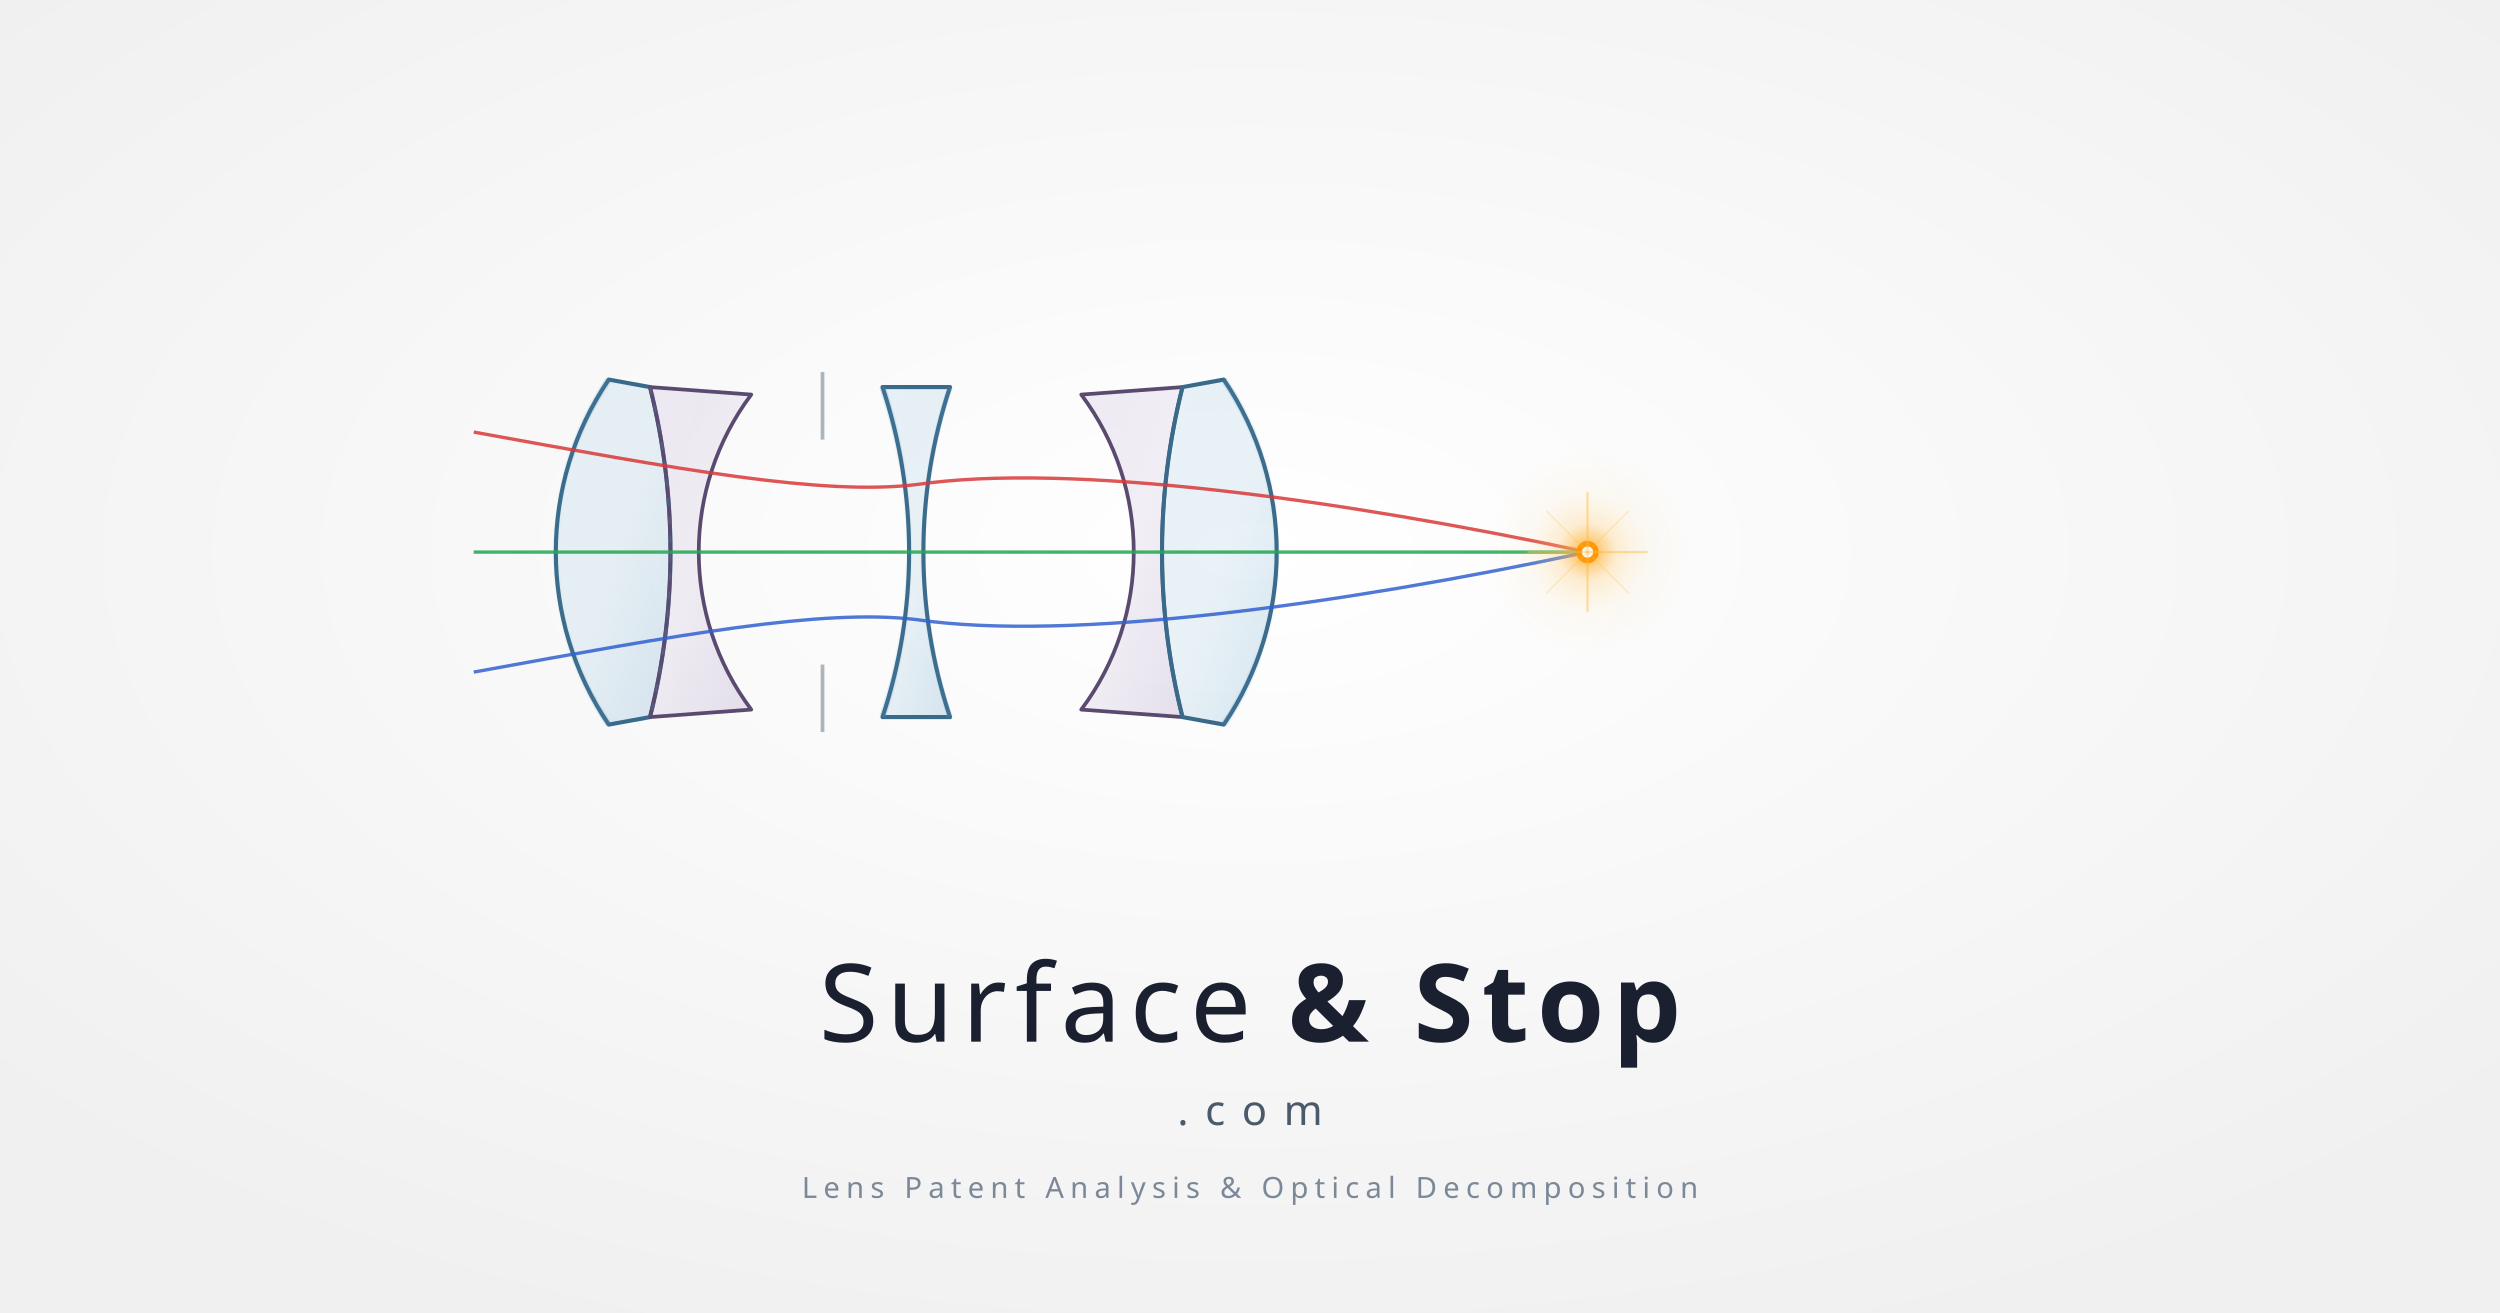
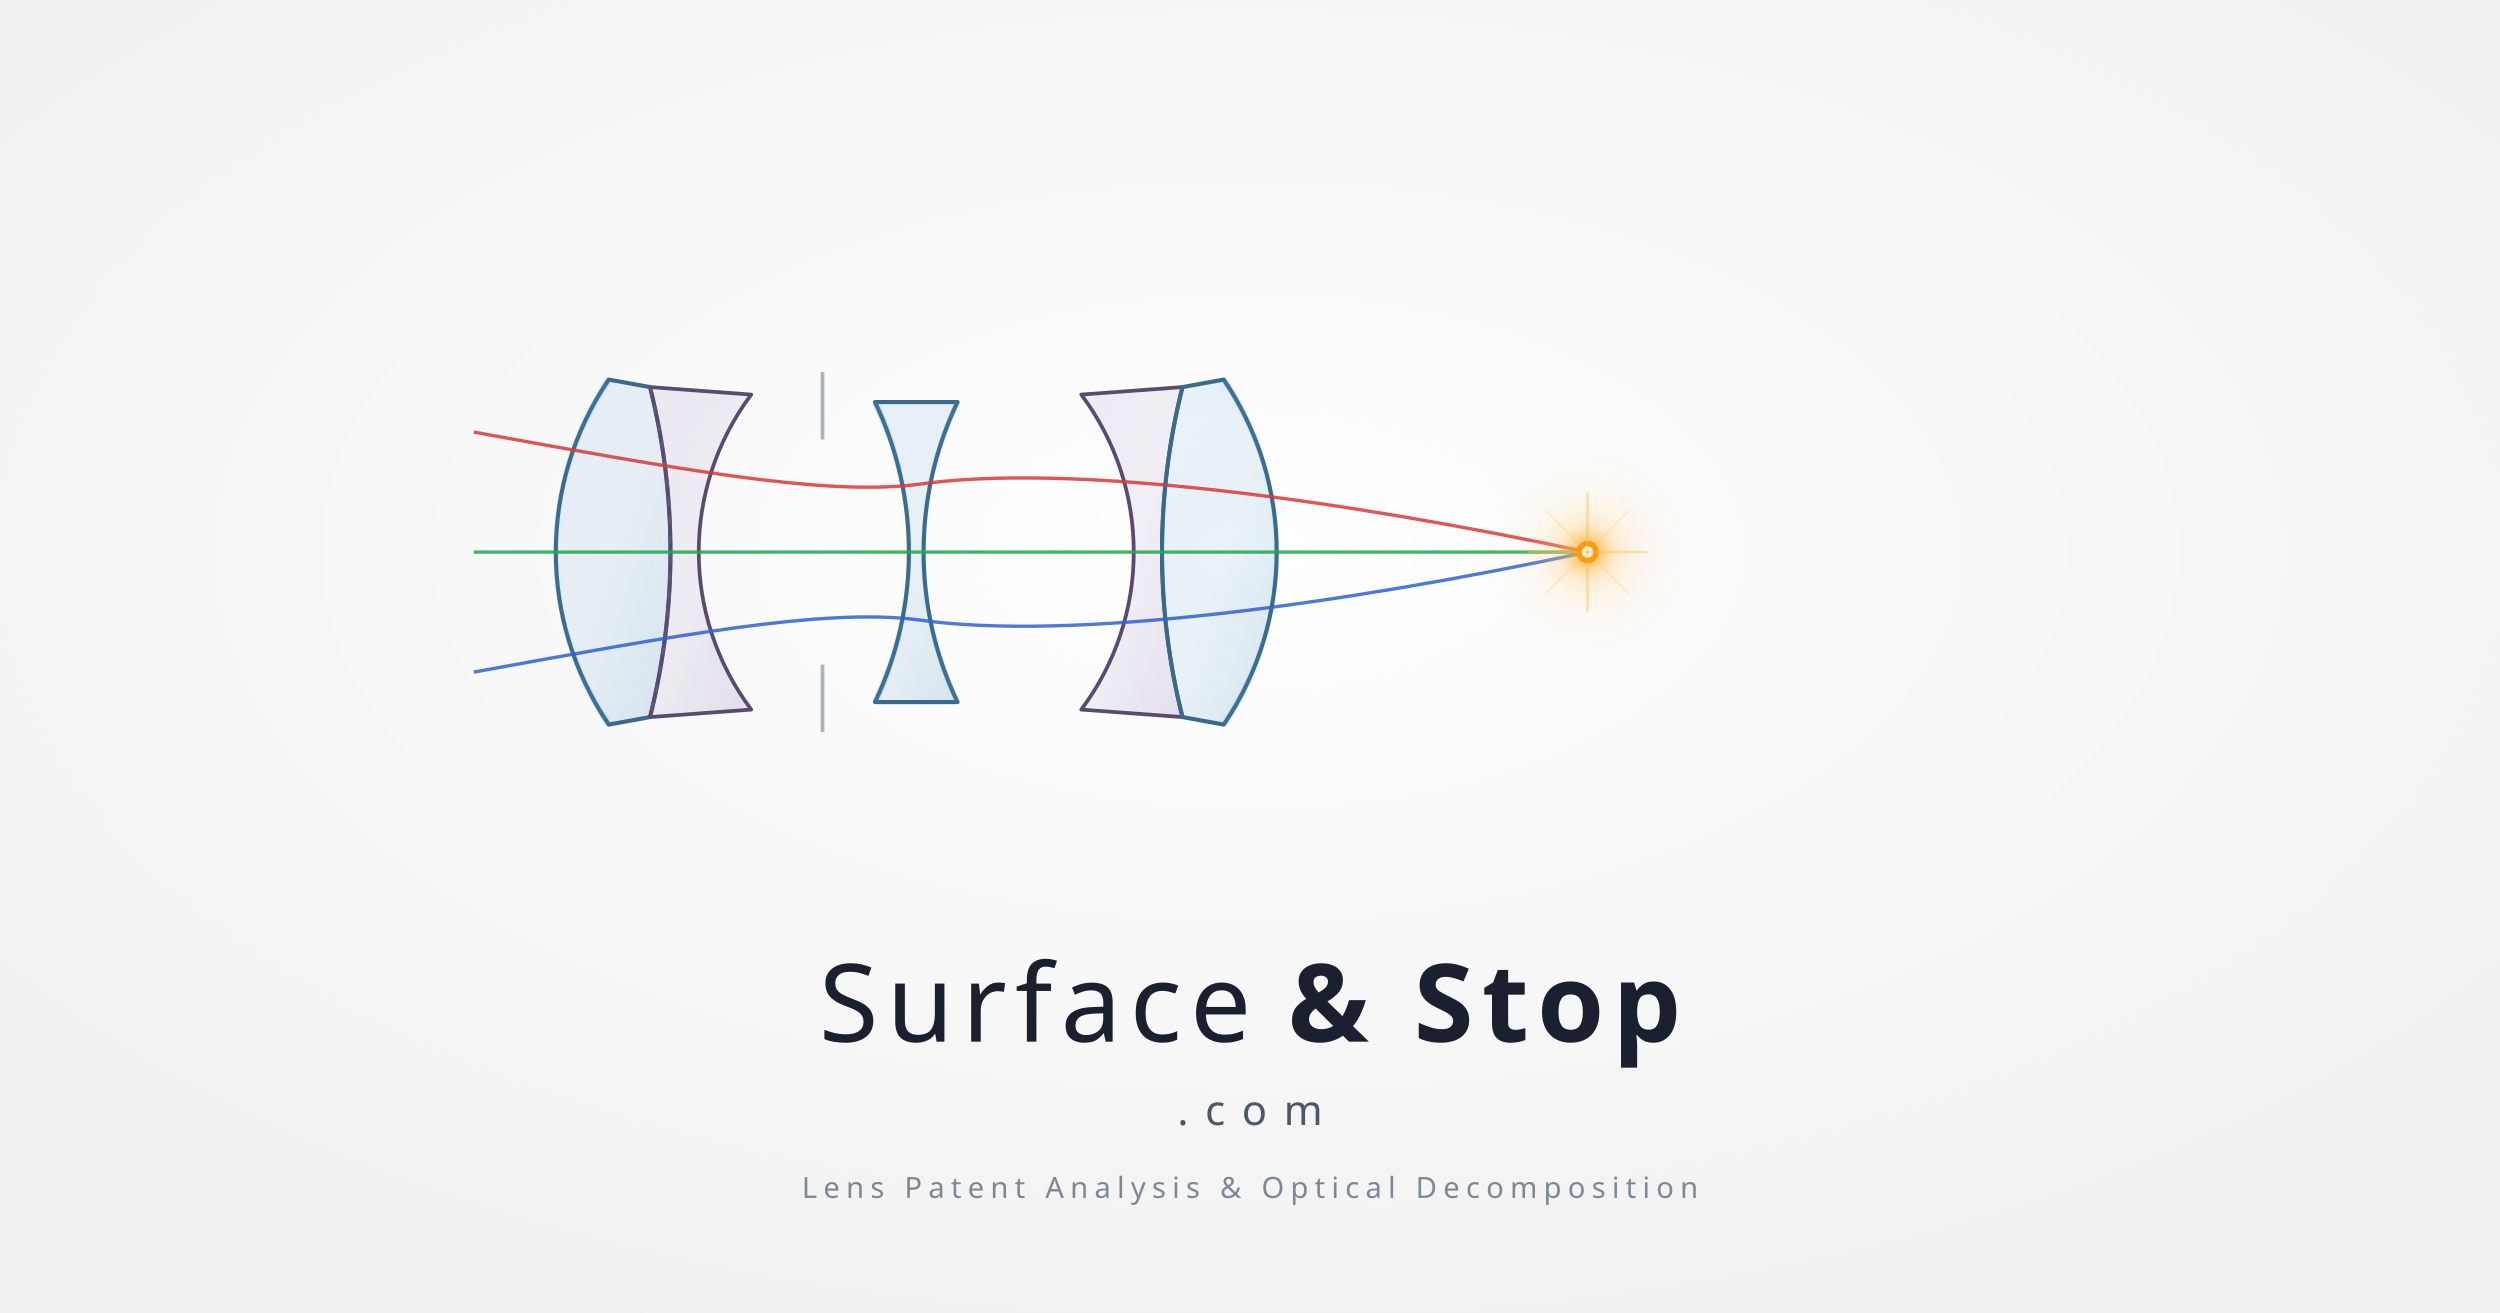
<svg xmlns="http://www.w3.org/2000/svg" viewBox="0 0 1200 630" width="1200" height="630">
  <defs>
    <linearGradient id="crown-glass" x1="0%" y1="0%" x2="100%" y2="100%">
      <stop offset="0%" stop-color="#c0ddef" stop-opacity="0.35" />
      <stop offset="50%" stop-color="#a8cce0" stop-opacity="0.25" />
      <stop offset="100%" stop-color="#96bedb" stop-opacity="0.38" />
    </linearGradient>
    <linearGradient id="flint-glass" x1="0%" y1="0%" x2="100%" y2="100%">
      <stop offset="0%" stop-color="#d0c0e0" stop-opacity="0.30" />
      <stop offset="50%" stop-color="#c0b0d4" stop-opacity="0.20" />
      <stop offset="100%" stop-color="#b0a0c8" stop-opacity="0.32" />
    </linearGradient>
    <radialGradient id="flare" cx="50%" cy="50%" r="50%">
      <stop offset="0%" stop-color="#ff9500" stop-opacity="0.9" />
      <stop offset="25%" stop-color="#ffb840" stop-opacity="0.6" />
      <stop offset="50%" stop-color="#ffd080" stop-opacity="0.25" />
      <stop offset="100%" stop-color="#ffe0a0" stop-opacity="0" />
    </radialGradient>
    <radialGradient id="flare-outer" cx="50%" cy="50%" r="50%">
      <stop offset="0%" stop-color="#ff9500" stop-opacity="0.15" />
      <stop offset="100%" stop-color="#ffcc60" stop-opacity="0" />
    </radialGradient>
    <linearGradient id="coating-reflect" x1="0%" y1="0%" x2="0%" y2="100%">
      <stop offset="0%" stop-color="#5090b8" stop-opacity="0.20" />
      <stop offset="30%" stop-color="#5090b8" stop-opacity="0.04" />
      <stop offset="70%" stop-color="#5090b8" stop-opacity="0.04" />
      <stop offset="100%" stop-color="#5090b8" stop-opacity="0.18" />
    </linearGradient>
    <radialGradient id="bg-vignette" cx="50%" cy="42%" r="65%">
      <stop offset="0%" stop-color="#ffffff" />
      <stop offset="100%" stop-color="#f0f0f0" />
    </radialGradient>
  </defs>
  <rect width="1200" height="630" fill="url(#bg-vignette)" />
  <g transform="translate(240, 265) scale(1.8)">
    <path d="M 29,-46 A 82,82 0 0 0 29,46 L 40,44 A 180,180 0 0 0 40,-44 Z" fill="url(#crown-glass)" stroke="#3a6a8a" stroke-width="1.1" stroke-linejoin="round" />
    <path d="M 29,-46 A 82,82 0 0 0 29,46" fill="none" stroke="url(#coating-reflect)" stroke-width="1.8" />
    <path d="M 40,-44 A 180,180 0 0 1 40,44 L 67,42 A 70,70 0 0 1 67,-42 Z" fill="url(#flint-glass)" stroke="#5a4a70" stroke-width="1" stroke-linejoin="round" />
    <path d="M 40,-44 A 180,180 0 0 1 40,44" fill="none" stroke="#5a7090" stroke-width="0.5" stroke-dasharray="2,3" opacity="0.5" />
-     <path d="M 102,-44 A 140,140 0 0 1 102,44 L 120,44 A 140,140 0 0 1 120,-44 Z" fill="url(#crown-glass)" stroke="#3a6a8a" stroke-width="1.1" stroke-linejoin="round" />
-     <path d="M 102,-44 A 140,140 0 0 1 102,44" fill="none" stroke="url(#coating-reflect)" stroke-width="1.8" />
-     <path d="M 120,-44 A 140,140 0 0 0 120,44" fill="none" stroke="url(#coating-reflect)" stroke-width="1.5" />
+     <path d="M 100,-40 A 93,93 0 0 1 100,40 L 122,40 A 93,93 0 0 1 122,-40 Z" fill="url(#crown-glass)" stroke="#3a6a8a" stroke-width="1.1" stroke-linejoin="round" />
+     <path d="M 100,-40 A 93,93 0 0 1 100,40" fill="none" stroke="url(#coating-reflect)" stroke-width="1.8" />
+     <path d="M 122,-40 A 93,93 0 0 0 122,40" fill="none" stroke="url(#coating-reflect)" stroke-width="1.5" />
    <path d="M 155,-42 A 70,70 0 0 1 155,42 L 182,44 A 180,180 0 0 1 182,-44 Z" fill="url(#flint-glass)" stroke="#5a4a70" stroke-width="1" stroke-linejoin="round" />
    <path d="M 182,-44 A 180,180 0 0 0 182,44" fill="none" stroke="#5a7090" stroke-width="0.5" stroke-dasharray="2,3" opacity="0.5" />
    <path d="M 182,-44 A 180,180 0 0 0 182,44 L 193,46 A 82,82 0 0 0 193,-46 Z" fill="url(#crown-glass)" stroke="#3a6a8a" stroke-width="1.1" stroke-linejoin="round" />
    <path d="M 193,-46 A 82,82 0 0 1 193,46" fill="none" stroke="url(#coating-reflect)" stroke-width="1.8" />
    <line x1="86" y1="-48" x2="86" y2="-30" stroke="#4a6070" stroke-width="1" opacity="0.45" />
    <line x1="86" y1="30" x2="86" y2="48" stroke="#4a6070" stroke-width="1" opacity="0.45" />
    <line x1="-7" y1="0" x2="300" y2="0" stroke="#b8c4d0" stroke-width="0.4" stroke-dasharray="4,7" opacity="0.35" />
    <path d="M -7,-32 C 48,-22 86,-15 111,-18 C 152,-24 224,-14 290,0" fill="none" stroke="#d83838" stroke-width="0.9" opacity="0.85" />
    <line x1="-7" y1="0" x2="290" y2="0" stroke="#22a850" stroke-width="0.9" opacity="0.85" />
    <path d="M -7,32 C 48,22 86,15 111,18 C 152,24 224,14 290,0" fill="none" stroke="#3060d0" stroke-width="0.9" opacity="0.85" />
    <circle cx="290" cy="0" r="28" fill="url(#flare-outer)" opacity="0.7" />
    <circle cx="290" cy="0" r="16" fill="url(#flare)" opacity="0.9" />
    <circle cx="290" cy="0" r="3" fill="#ff9500" opacity="0.9" />
    <circle cx="290" cy="0" r="1.5" fill="#ffffff" opacity="1" />
    <line x1="274" y1="0" x2="306" y2="0" stroke="#ffb840" stroke-width="0.6" opacity="0.45" />
    <line x1="290" y1="-16" x2="290" y2="16" stroke="#ffb840" stroke-width="0.6" opacity="0.45" />
    <line x1="279" y1="-11" x2="301" y2="11" stroke="#ffb840" stroke-width="0.4" opacity="0.25" />
    <line x1="279" y1="11" x2="301" y2="-11" stroke="#ffb840" stroke-width="0.4" opacity="0.25" />
  </g>
  <text x="600" y="500" font-family="'Gill Sans', 'Optima', 'Avenir', sans-serif" font-size="52" font-weight="300" letter-spacing="4" fill="#1a2030" text-anchor="middle">
    Surface <tspan font-weight="600">&amp; Stop</tspan>
  </text>
  <text x="600" y="540" font-family="'Gill Sans', 'Optima', 'Avenir', sans-serif" font-size="20" font-weight="400" letter-spacing="8" fill="#4a5a6a" text-anchor="middle">
    .com
  </text>
  <text x="600" y="575" font-family="'Gill Sans', 'Optima', 'Avenir', sans-serif" font-size="14" font-weight="300" letter-spacing="3" fill="#7a8898" text-anchor="middle">
    Lens Patent Analysis &amp; Optical Decomposition
  </text>
</svg>
